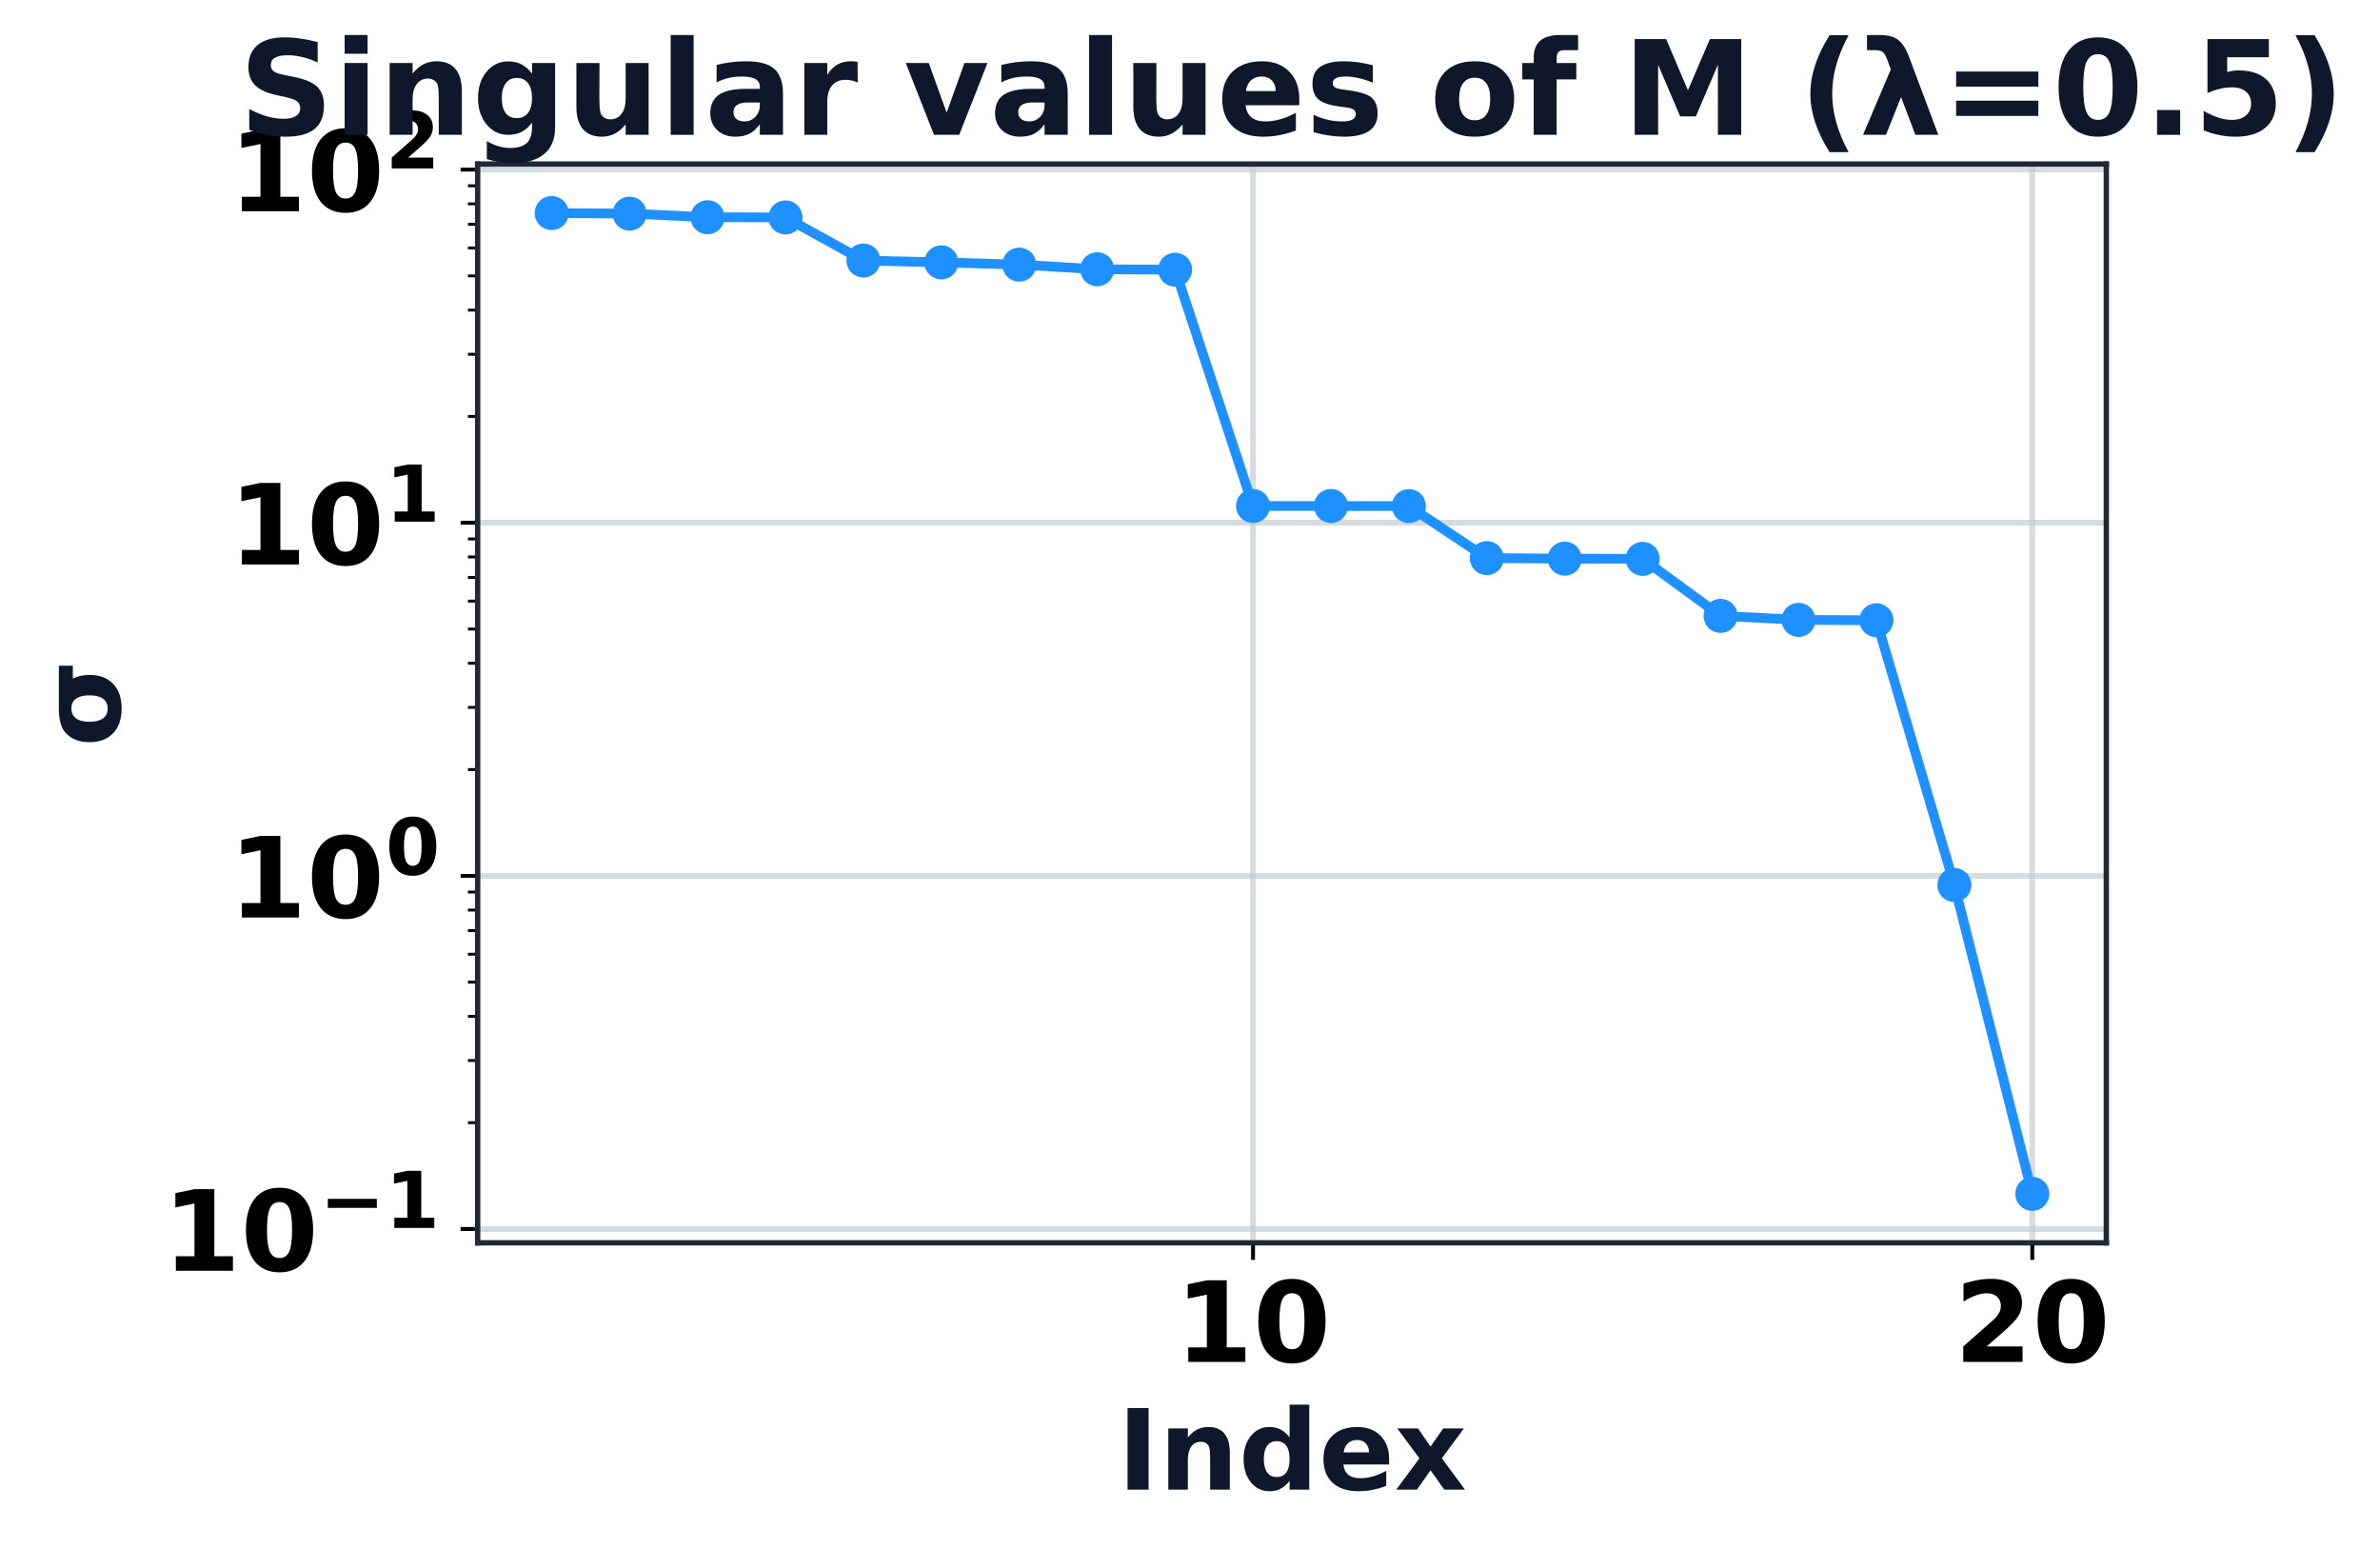
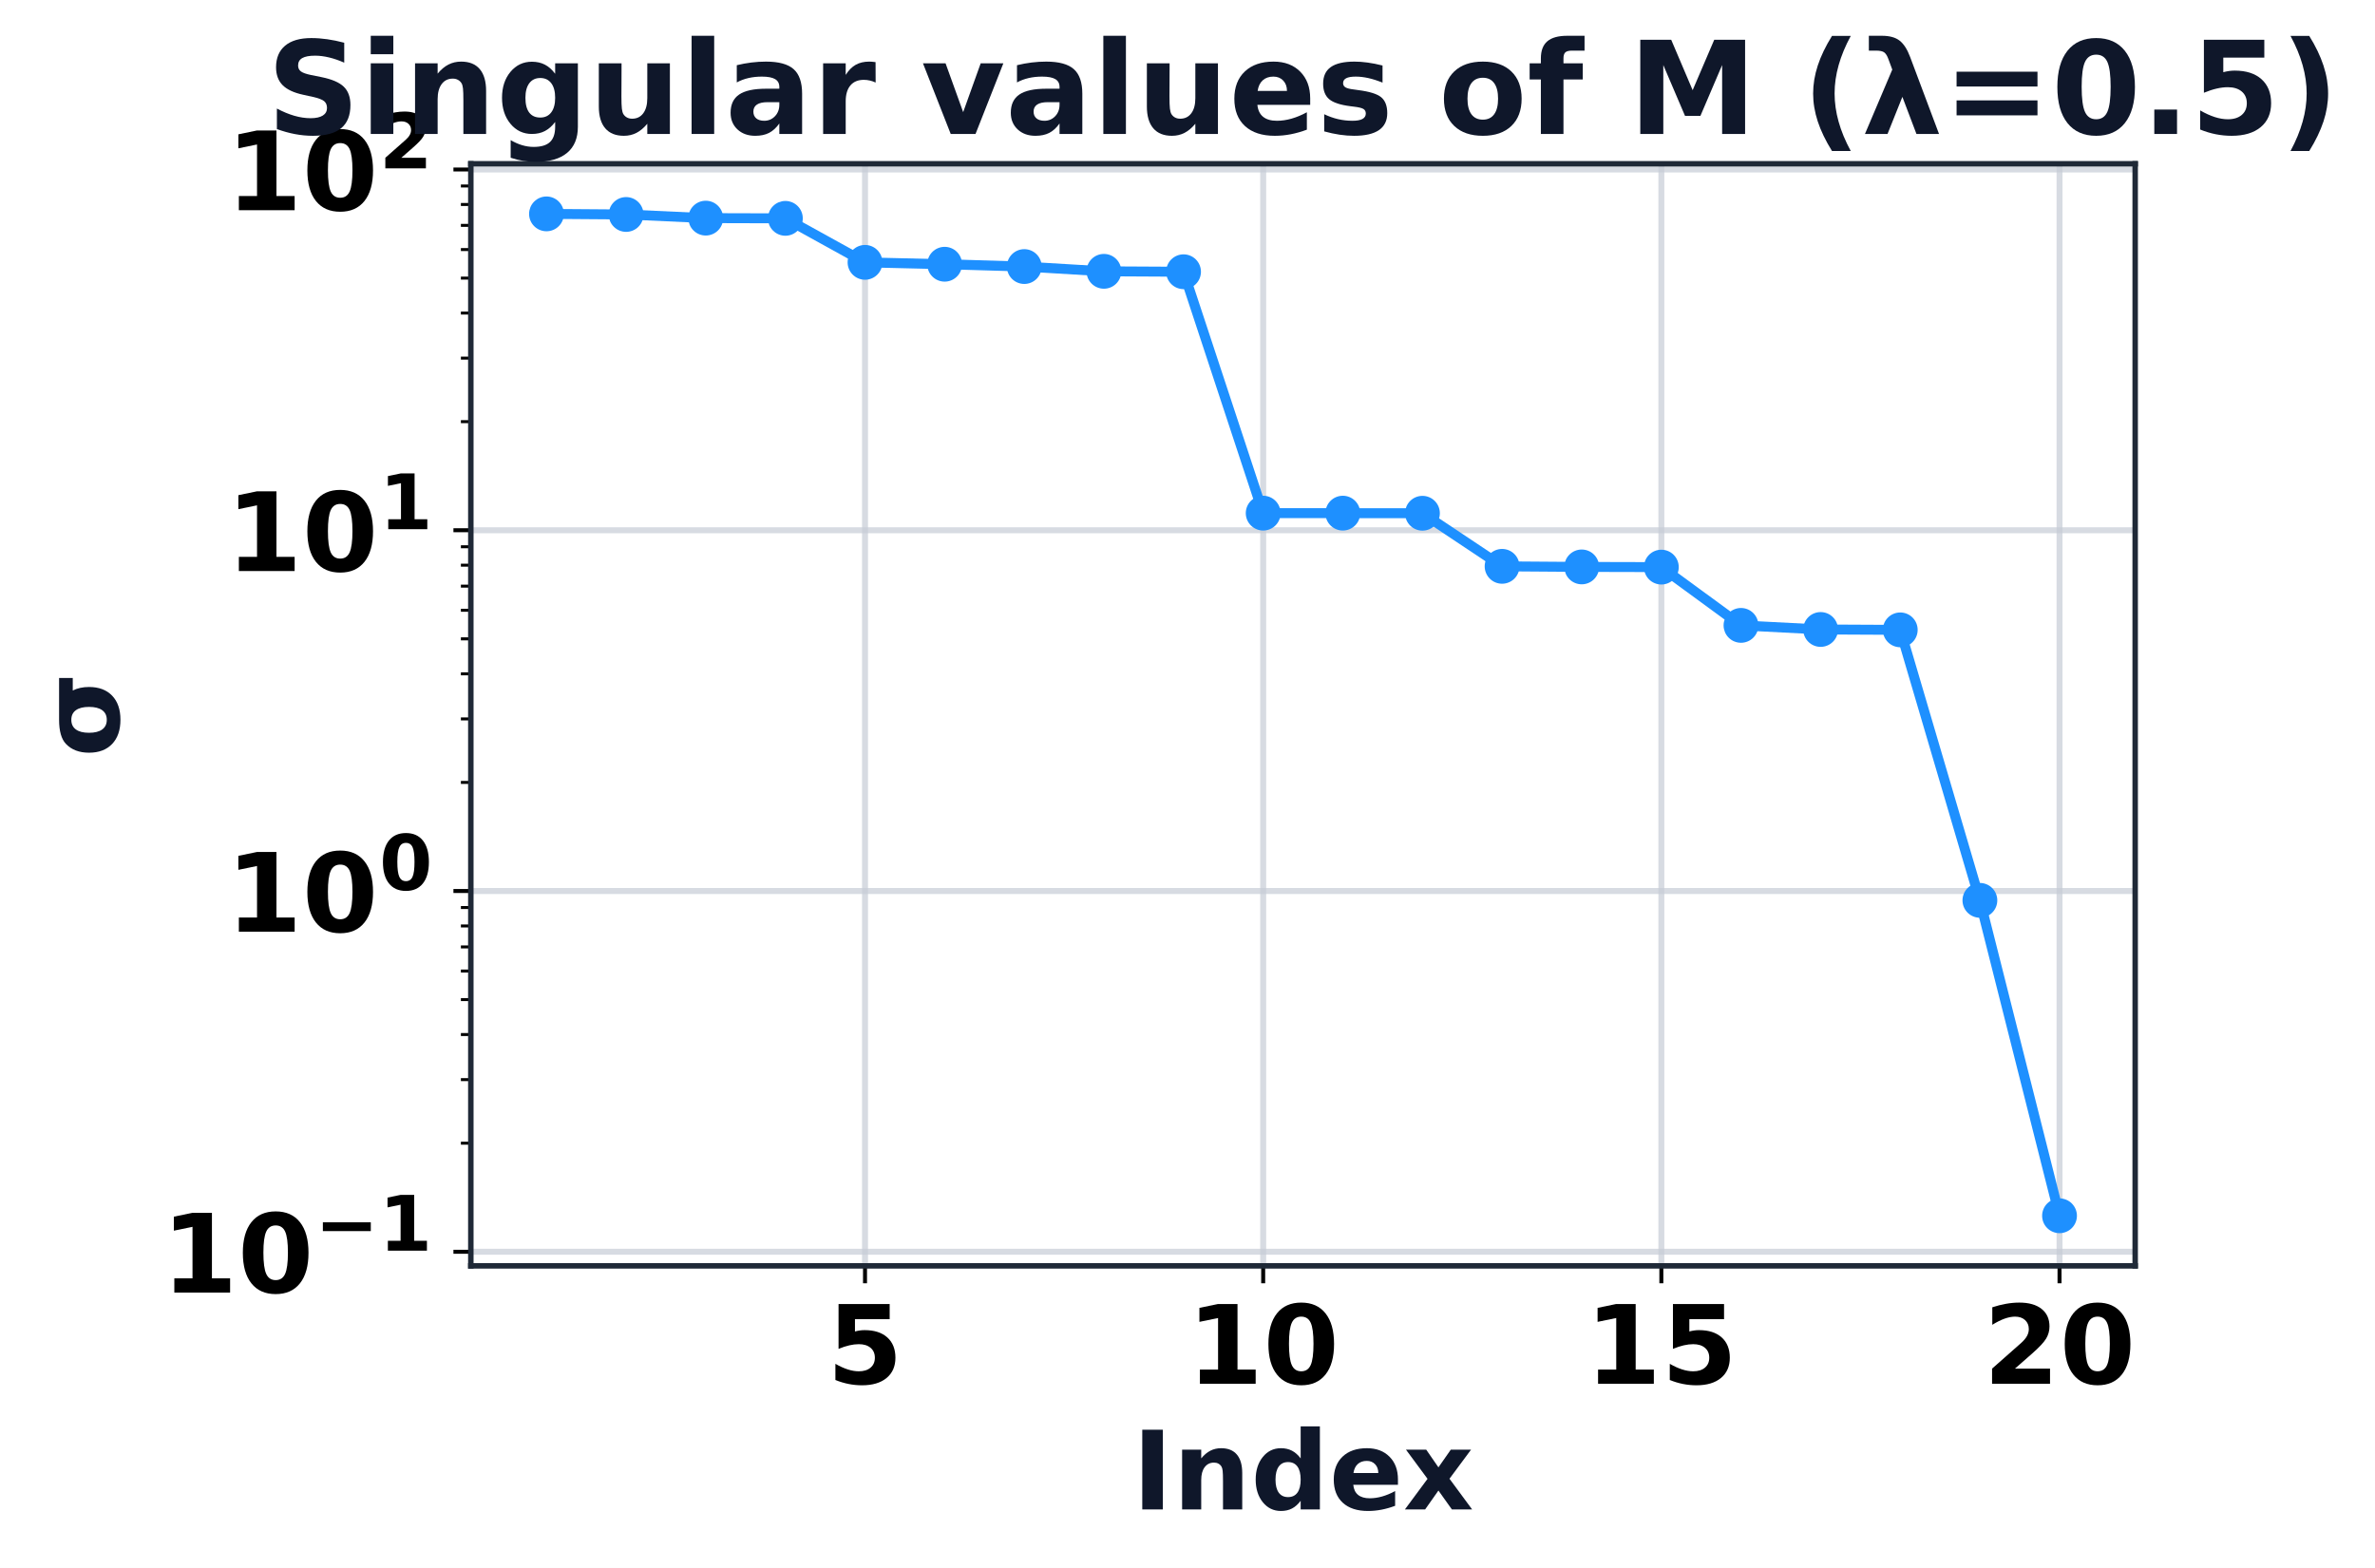
- <svg xmlns="http://www.w3.org/2000/svg" xmlns:xlink="http://www.w3.org/1999/xlink" width="489.25pt" height="318.195pt" viewBox="0 0 489.25 318.195" version="1.1">
+ <svg xmlns="http://www.w3.org/2000/svg" xmlns:xlink="http://www.w3.org/1999/xlink" width="477.755pt" height="315.5pt" viewBox="0 0 477.755 315.5" version="1.1">
  <defs>
    <style type="text/css">*{stroke-linejoin: round; stroke-linecap: butt}</style>
  </defs>
  <g id="figure_1">
    <g id="patch_1">
-       <path d="M 0 318.195  L 489.25 318.195  L 489.25 0  L 0 0  z " style="fill: #ffffff" />
+       <path d="M 0 315.5  L 477.755 315.5  L 477.755 0  L 0 0  z " style="fill: #ffffff" />
    </g>
    <g id="axes_1">
      <g id="patch_2">
-         <path d="M 98.19 255.476  L 432.99 255.476  L 432.99 33.716  L 98.19 33.716  z " style="fill: #ffffff" />
+         <path d="M 94.712 254.716  L 429.512 254.716  L 429.512 32.956  L 94.712 32.956  z " style="fill: #ffffff" />
      </g>
      <g id="matplotlib.axis_1">
        <g id="xtick_1">
          <g id="line2d_1">
-             <path d="M 257.58 255.476  L 257.58 33.716  " clip-path="url(#p06ec1bcfa0)" style="fill: none; stroke: #c7ccd6; stroke-opacity: 0.7; stroke-width: 1.2; stroke-linecap: square" />
+             <path d="M 174.007 254.716  L 174.007 32.956  " clip-path="url(#pc113d6471f)" style="fill: none; stroke: #c7ccd6; stroke-opacity: 0.7; stroke-width: 1.2; stroke-linecap: square" />
          </g>
          <g id="line2d_2">
            <defs>
-               <path id="ma9a612115f" d="M 0 0  L 0 3.5  " style="stroke: #000000; stroke-width: 0.8" />
+               <path id="m3d38178a25" d="M 0 0  L 0 3.5  " style="stroke: #000000; stroke-width: 0.8" />
            </defs>
            <g>
-               <use xlink:href="#ma9a612115f" x="257.58" y="255.476" style="stroke: #000000; stroke-width: 0.8" />
+               <use xlink:href="#m3d38178a25" x="174.007" y="254.716" style="stroke: #000000; stroke-width: 0.8" />
            </g>
          </g>
          <g id="text_1">
-             <g transform="translate(241.5771 279.9522) scale(0.23 -0.23)">
+             <g transform="translate(166.353 278.4325) scale(0.22 -0.22)">
+               <defs>
+                 <path id="DejaVuSans-Bold-35" d="M 678 4666  L 3669 4666  L 3669 3781  L 1638 3781  L 1638 3059  Q 1775 3097 1914 3117  Q 2053 3138 2203 3138  Q 3056 3138 3531 2711  Q 4006 2284 4006 1522  Q 4006 766 3489 337  Q 2972 -91 2053 -91  Q 1656 -91 1267 -14  Q 878 63 494 219  L 494 1166  Q 875 947 1217 837  Q 1559 728 1863 728  Q 2300 728 2551 942  Q 2803 1156 2803 1522  Q 2803 1891 2551 2103  Q 2300 2316 1863 2316  Q 1603 2316 1309 2248  Q 1016 2181 678 2041  L 678 4666  z " transform="scale(0.015625)" />
+               </defs>
+               <use xlink:href="#DejaVuSans-Bold-35" />
+             </g>
+           </g>
+         </g>
+         <g id="xtick_2">
+           <g id="line2d_3">
+             <path d="M 254.102 254.716  L 254.102 32.956  " clip-path="url(#pc113d6471f)" style="fill: none; stroke: #c7ccd6; stroke-opacity: 0.7; stroke-width: 1.2; stroke-linecap: square" />
+           </g>
+           <g id="line2d_4">
+             <g>
+               <use xlink:href="#m3d38178a25" x="254.102" y="254.716" style="stroke: #000000; stroke-width: 0.8" />
+             </g>
+           </g>
+           <g id="text_2">
+             <g transform="translate(238.7951 278.4325) scale(0.22 -0.22)">
              <defs>
                <path id="DejaVuSans-Bold-31" d="M 750 831  L 1813 831  L 1813 3847  L 722 3622  L 722 4441  L 1806 4666  L 2950 4666  L 2950 831  L 4013 831  L 4013 0  L 750 0  L 750 831  z " transform="scale(0.015625)" />
                <path id="DejaVuSans-Bold-30" d="M 2944 2338  Q 2944 3213 2780 3570  Q 2616 3928 2228 3928  Q 1841 3928 1675 3570  Q 1509 3213 1509 2338  Q 1509 1453 1675 1090  Q 1841 728 2228 728  Q 2613 728 2778 1090  Q 2944 1453 2944 2338  z M 4147 2328  Q 4147 1169 3647 539  Q 3147 -91 2228 -91  Q 1306 -91 806 539  Q 306 1169 306 2328  Q 306 3491 806 4120  Q 1306 4750 2228 4750  Q 3147 4750 3647 4120  Q 4147 3491 4147 2328  z " transform="scale(0.015625)" />
              </defs>
              <use xlink:href="#DejaVuSans-Bold-31" />
              <use xlink:href="#DejaVuSans-Bold-30" transform="translate(69.58008 0)" />
            </g>
          </g>
        </g>
-         <g id="xtick_2">
-           <g id="line2d_3">
-             <path d="M 417.772 255.476  L 417.772 33.716  " clip-path="url(#p06ec1bcfa0)" style="fill: none; stroke: #c7ccd6; stroke-opacity: 0.7; stroke-width: 1.2; stroke-linecap: square" />
-           </g>
-           <g id="line2d_4">
-             <g>
-               <use xlink:href="#ma9a612115f" x="417.772" y="255.476" style="stroke: #000000; stroke-width: 0.8" />
-             </g>
-           </g>
-           <g id="text_2">
-             <g transform="translate(401.7685 279.9522) scale(0.23 -0.23)">
+         <g id="xtick_3">
+           <g id="line2d_5">
+             <path d="M 334.198 254.716  L 334.198 32.956  " clip-path="url(#pc113d6471f)" style="fill: none; stroke: #c7ccd6; stroke-opacity: 0.7; stroke-width: 1.2; stroke-linecap: square" />
+           </g>
+           <g id="line2d_6">
+             <g>
+               <use xlink:href="#m3d38178a25" x="334.198" y="254.716" style="stroke: #000000; stroke-width: 0.8" />
+             </g>
+           </g>
+           <g id="text_3">
+             <g transform="translate(318.8908 278.4325) scale(0.22 -0.22)">
+               <use xlink:href="#DejaVuSans-Bold-31" />
+               <use xlink:href="#DejaVuSans-Bold-35" transform="translate(69.58008 0)" />
+             </g>
+           </g>
+         </g>
+         <g id="xtick_4">
+           <g id="line2d_7">
+             <path d="M 414.294 254.716  L 414.294 32.956  " clip-path="url(#pc113d6471f)" style="fill: none; stroke: #c7ccd6; stroke-opacity: 0.7; stroke-width: 1.2; stroke-linecap: square" />
+           </g>
+           <g id="line2d_8">
+             <g>
+               <use xlink:href="#m3d38178a25" x="414.294" y="254.716" style="stroke: #000000; stroke-width: 0.8" />
+             </g>
+           </g>
+           <g id="text_4">
+             <g transform="translate(398.9865 278.4325) scale(0.22 -0.22)">
              <defs>
                <path id="DejaVuSans-Bold-32" d="M 1844 884  L 3897 884  L 3897 0  L 506 0  L 506 884  L 2209 2388  Q 2438 2594 2547 2791  Q 2656 2988 2656 3200  Q 2656 3528 2436 3728  Q 2216 3928 1850 3928  Q 1569 3928 1234 3808  Q 900 3688 519 3450  L 519 4475  Q 925 4609 1322 4679  Q 1719 4750 2100 4750  Q 2938 4750 3402 4381  Q 3866 4013 3866 3353  Q 3866 2972 3669 2642  Q 3472 2313 2841 1759  L 1844 884  z " transform="scale(0.015625)" />
              </defs>
              <use xlink:href="#DejaVuSans-Bold-32" />
              <use xlink:href="#DejaVuSans-Bold-30" transform="translate(69.58008 0)" />
            </g>
          </g>
        </g>
-         <g id="text_3">
-           <g style="fill: #0f172a" transform="translate(229.6755 306.2119) scale(0.23 -0.23)">
+         <g id="text_5">
+           <g style="fill: #0f172a" transform="translate(227.7592 303.7244) scale(0.22 -0.22)">
            <defs>
              <path id="DejaVuSans-Bold-49" d="M 588 4666  L 1791 4666  L 1791 0  L 588 0  L 588 4666  z " transform="scale(0.015625)" />
              <path id="DejaVuSans-Bold-6e" d="M 4056 2131  L 4056 0  L 2931 0  L 2931 347  L 2931 1631  Q 2931 2084 2911 2256  Q 2891 2428 2841 2509  Q 2775 2619 2662 2680  Q 2550 2741 2406 2741  Q 2056 2741 1856 2470  Q 1656 2200 1656 1722  L 1656 0  L 538 0  L 538 3500  L 1656 3500  L 1656 2988  Q 1909 3294 2193 3439  Q 2478 3584 2822 3584  Q 3428 3584 3742 3212  Q 4056 2841 4056 2131  z " transform="scale(0.015625)" />
              <path id="DejaVuSans-Bold-64" d="M 2919 2988  L 2919 4863  L 4044 4863  L 4044 0  L 2919 0  L 2919 506  Q 2688 197 2409 53  Q 2131 -91 1766 -91  Q 1119 -91 703 423  Q 288 938 288 1747  Q 288 2556 703 3070  Q 1119 3584 1766 3584  Q 2128 3584 2408 3439  Q 2688 3294 2919 2988  z M 2181 722  Q 2541 722 2730 984  Q 2919 1247 2919 1747  Q 2919 2247 2730 2509  Q 2541 2772 2181 2772  Q 1825 2772 1636 2509  Q 1447 2247 1447 1747  Q 1447 1247 1636 984  Q 1825 722 2181 722  z " transform="scale(0.015625)" />
              <path id="DejaVuSans-Bold-65" d="M 4031 1759  L 4031 1441  L 1416 1441  Q 1456 1047 1700 850  Q 1944 653 2381 653  Q 2734 653 3104 758  Q 3475 863 3866 1075  L 3866 213  Q 3469 63 3072 -14  Q 2675 -91 2278 -91  Q 1328 -91 801 392  Q 275 875 275 1747  Q 275 2603 792 3093  Q 1309 3584 2216 3584  Q 3041 3584 3536 3087  Q 4031 2591 4031 1759  z M 2881 2131  Q 2881 2450 2695 2645  Q 2509 2841 2209 2841  Q 1884 2841 1681 2658  Q 1478 2475 1428 2131  L 2881 2131  z " transform="scale(0.015625)" />
              <path id="DejaVuSans-Bold-78" d="M 1422 1791  L 159 3500  L 1344 3500  L 2059 2463  L 2784 3500  L 3969 3500  L 2706 1797  L 4031 0  L 2847 0  L 2059 1106  L 1281 0  L 97 0  L 1422 1791  z " transform="scale(0.015625)" />
            </defs>
            <use xlink:href="#DejaVuSans-Bold-49" />
            <use xlink:href="#DejaVuSans-Bold-6e" transform="translate(37.20703 0)" />
            <use xlink:href="#DejaVuSans-Bold-64" transform="translate(108.3984 0)" />
            <use xlink:href="#DejaVuSans-Bold-65" transform="translate(179.9805 0)" />
            <use xlink:href="#DejaVuSans-Bold-78" transform="translate(247.8027 0)" />
          </g>
        </g>
      </g>
      <g id="matplotlib.axis_2">
        <g id="ytick_1">
-           <g id="line2d_5">
-             <path d="M 98.19 252.636  L 432.99 252.636  " clip-path="url(#p06ec1bcfa0)" style="fill: none; stroke: #c7ccd6; stroke-opacity: 0.7; stroke-width: 1.2; stroke-linecap: square" />
-           </g>
-           <g id="line2d_6">
+           <g id="line2d_9">
+             <path d="M 94.712 251.876  L 429.512 251.876  " clip-path="url(#pc113d6471f)" style="fill: none; stroke: #c7ccd6; stroke-opacity: 0.7; stroke-width: 1.2; stroke-linecap: square" />
+           </g>
+           <g id="line2d_10">
            <defs>
-               <path id="m6d65681757" d="M 0 0  L -3.5 0  " style="stroke: #000000; stroke-width: 0.8" />
+               <path id="m92549c43ce" d="M 0 0  L -3.5 0  " style="stroke: #000000; stroke-width: 0.8" />
            </defs>
            <g>
-               <use xlink:href="#m6d65681757" x="98.19" y="252.636" style="stroke: #000000; stroke-width: 0.8" />
-             </g>
-           </g>
-           <g id="text_4">
-             <g transform="translate(33.45969 261.3742) scale(0.23 -0.23)">
+               <use xlink:href="#m92549c43ce" x="94.712" y="251.876" style="stroke: #000000; stroke-width: 0.8" />
+             </g>
+           </g>
+           <g id="text_6">
+             <g transform="translate(32.49188 260.2344) scale(0.22 -0.22)">
              <defs>
                <path id="DejaVuSans-Bold-2212" d="M 678 2375  L 4684 2375  L 4684 1638  L 678 1638  L 678 2375  z " transform="scale(0.015625)" />
              </defs>
              <use xlink:href="#DejaVuSans-Bold-31" transform="translate(0 0.684375)" />
              <use xlink:href="#DejaVuSans-Bold-30" transform="translate(69.58008 0.684375)" />
              <use xlink:href="#DejaVuSans-Bold-2212" transform="translate(140.1172 38.96563) scale(0.7)" />
              <use xlink:href="#DejaVuSans-Bold-31" transform="translate(198.7695 38.96563) scale(0.7)" />
            </g>
          </g>
        </g>
        <g id="ytick_2">
-           <g id="line2d_7">
-             <path d="M 98.19 180.046  L 432.99 180.046  " clip-path="url(#p06ec1bcfa0)" style="fill: none; stroke: #c7ccd6; stroke-opacity: 0.7; stroke-width: 1.2; stroke-linecap: square" />
-           </g>
-           <g id="line2d_8">
-             <g>
-               <use xlink:href="#m6d65681757" x="98.19" y="180.046" style="stroke: #000000; stroke-width: 0.8" />
-             </g>
-           </g>
-           <g id="text_5">
-             <g transform="translate(47.02969 188.784) scale(0.23 -0.23)">
+           <g id="line2d_11">
+             <path d="M 94.712 179.286  L 429.512 179.286  " clip-path="url(#pc113d6471f)" style="fill: none; stroke: #c7ccd6; stroke-opacity: 0.7; stroke-width: 1.2; stroke-linecap: square" />
+           </g>
+           <g id="line2d_12">
+             <g>
+               <use xlink:href="#m92549c43ce" x="94.712" y="179.286" style="stroke: #000000; stroke-width: 0.8" />
+             </g>
+           </g>
+           <g id="text_7">
+             <g transform="translate(45.47187 187.6442) scale(0.22 -0.22)">
              <use xlink:href="#DejaVuSans-Bold-31" transform="translate(0 0.765625)" />
              <use xlink:href="#DejaVuSans-Bold-30" transform="translate(69.58008 0.765625)" />
              <use xlink:href="#DejaVuSans-Bold-30" transform="translate(140.1172 39.04688) scale(0.7)" />
            </g>
          </g>
        </g>
        <g id="ytick_3">
-           <g id="line2d_9">
-             <path d="M 98.19 107.456  L 432.99 107.456  " clip-path="url(#p06ec1bcfa0)" style="fill: none; stroke: #c7ccd6; stroke-opacity: 0.7; stroke-width: 1.2; stroke-linecap: square" />
-           </g>
-           <g id="line2d_10">
-             <g>
-               <use xlink:href="#m6d65681757" x="98.19" y="107.456" style="stroke: #000000; stroke-width: 0.8" />
-             </g>
-           </g>
-           <g id="text_6">
-             <g transform="translate(47.02969 116.1938) scale(0.23 -0.23)">
+           <g id="line2d_13">
+             <path d="M 94.712 106.696  L 429.512 106.696  " clip-path="url(#pc113d6471f)" style="fill: none; stroke: #c7ccd6; stroke-opacity: 0.7; stroke-width: 1.2; stroke-linecap: square" />
+           </g>
+           <g id="line2d_14">
+             <g>
+               <use xlink:href="#m92549c43ce" x="94.712" y="106.696" style="stroke: #000000; stroke-width: 0.8" />
+             </g>
+           </g>
+           <g id="text_8">
+             <g transform="translate(45.47187 115.054) scale(0.22 -0.22)">
              <use xlink:href="#DejaVuSans-Bold-31" transform="translate(0 0.684375)" />
              <use xlink:href="#DejaVuSans-Bold-30" transform="translate(69.58008 0.684375)" />
              <use xlink:href="#DejaVuSans-Bold-31" transform="translate(140.1172 38.96563) scale(0.7)" />
            </g>
          </g>
        </g>
        <g id="ytick_4">
-           <g id="line2d_11">
-             <path d="M 98.19 34.865  L 432.99 34.865  " clip-path="url(#p06ec1bcfa0)" style="fill: none; stroke: #c7ccd6; stroke-opacity: 0.7; stroke-width: 1.2; stroke-linecap: square" />
-           </g>
-           <g id="line2d_12">
-             <g>
-               <use xlink:href="#m6d65681757" x="98.19" y="34.865" style="stroke: #000000; stroke-width: 0.8" />
-             </g>
-           </g>
-           <g id="text_7">
-             <g transform="translate(47.02969 43.60354) scale(0.23 -0.23)">
+           <g id="line2d_15">
+             <path d="M 94.712 34.105  L 429.512 34.105  " clip-path="url(#pc113d6471f)" style="fill: none; stroke: #c7ccd6; stroke-opacity: 0.7; stroke-width: 1.2; stroke-linecap: square" />
+           </g>
+           <g id="line2d_16">
+             <g>
+               <use xlink:href="#m92549c43ce" x="94.712" y="34.105" style="stroke: #000000; stroke-width: 0.8" />
+             </g>
+           </g>
+           <g id="text_9">
+             <g transform="translate(45.47187 42.46378) scale(0.22 -0.22)">
              <use xlink:href="#DejaVuSans-Bold-31" transform="translate(0 0.765625)" />
              <use xlink:href="#DejaVuSans-Bold-30" transform="translate(69.58008 0.765625)" />
              <use xlink:href="#DejaVuSans-Bold-32" transform="translate(140.1172 39.04688) scale(0.7)" />
            </g>
          </g>
        </g>
        <g id="ytick_5">
-           <g id="line2d_13">
+           <g id="line2d_17">
            <defs>
-               <path id="m946b2bdd44" d="M 0 0  L -2 0  " style="stroke: #000000; stroke-width: 0.6" />
+               <path id="m6660e61ffe" d="M 0 0  L -2 0  " style="stroke: #000000; stroke-width: 0.6" />
            </defs>
            <g>
-               <use xlink:href="#m946b2bdd44" x="98.19" y="230.784" style="stroke: #000000; stroke-width: 0.6" />
+               <use xlink:href="#m6660e61ffe" x="94.712" y="230.024" style="stroke: #000000; stroke-width: 0.6" />
            </g>
          </g>
        </g>
        <g id="ytick_6">
-           <g id="line2d_14">
-             <g>
-               <use xlink:href="#m946b2bdd44" x="98.19" y="218.002" style="stroke: #000000; stroke-width: 0.6" />
+           <g id="line2d_18">
+             <g>
+               <use xlink:href="#m6660e61ffe" x="94.712" y="217.242" style="stroke: #000000; stroke-width: 0.6" />
            </g>
          </g>
        </g>
        <g id="ytick_7">
-           <g id="line2d_15">
-             <g>
-               <use xlink:href="#m946b2bdd44" x="98.19" y="208.932" style="stroke: #000000; stroke-width: 0.6" />
+           <g id="line2d_19">
+             <g>
+               <use xlink:href="#m6660e61ffe" x="94.712" y="208.172" style="stroke: #000000; stroke-width: 0.6" />
            </g>
          </g>
        </g>
        <g id="ytick_8">
-           <g id="line2d_16">
-             <g>
-               <use xlink:href="#m946b2bdd44" x="98.19" y="201.898" style="stroke: #000000; stroke-width: 0.6" />
+           <g id="line2d_20">
+             <g>
+               <use xlink:href="#m6660e61ffe" x="94.712" y="201.138" style="stroke: #000000; stroke-width: 0.6" />
            </g>
          </g>
        </g>
        <g id="ytick_9">
-           <g id="line2d_17">
-             <g>
-               <use xlink:href="#m946b2bdd44" x="98.19" y="196.15" style="stroke: #000000; stroke-width: 0.6" />
+           <g id="line2d_21">
+             <g>
+               <use xlink:href="#m6660e61ffe" x="94.712" y="195.39" style="stroke: #000000; stroke-width: 0.6" />
            </g>
          </g>
        </g>
        <g id="ytick_10">
-           <g id="line2d_18">
-             <g>
-               <use xlink:href="#m946b2bdd44" x="98.19" y="191.29" style="stroke: #000000; stroke-width: 0.6" />
+           <g id="line2d_22">
+             <g>
+               <use xlink:href="#m6660e61ffe" x="94.712" y="190.53" style="stroke: #000000; stroke-width: 0.6" />
            </g>
          </g>
        </g>
        <g id="ytick_11">
-           <g id="line2d_19">
-             <g>
-               <use xlink:href="#m946b2bdd44" x="98.19" y="187.08" style="stroke: #000000; stroke-width: 0.6" />
+           <g id="line2d_23">
+             <g>
+               <use xlink:href="#m6660e61ffe" x="94.712" y="186.321" style="stroke: #000000; stroke-width: 0.6" />
            </g>
          </g>
        </g>
        <g id="ytick_12">
-           <g id="line2d_20">
-             <g>
-               <use xlink:href="#m946b2bdd44" x="98.19" y="183.367" style="stroke: #000000; stroke-width: 0.6" />
+           <g id="line2d_24">
+             <g>
+               <use xlink:href="#m6660e61ffe" x="94.712" y="182.607" style="stroke: #000000; stroke-width: 0.6" />
            </g>
          </g>
        </g>
        <g id="ytick_13">
-           <g id="line2d_21">
-             <g>
-               <use xlink:href="#m946b2bdd44" x="98.19" y="158.194" style="stroke: #000000; stroke-width: 0.6" />
+           <g id="line2d_25">
+             <g>
+               <use xlink:href="#m6660e61ffe" x="94.712" y="157.434" style="stroke: #000000; stroke-width: 0.6" />
            </g>
          </g>
        </g>
        <g id="ytick_14">
-           <g id="line2d_22">
-             <g>
-               <use xlink:href="#m946b2bdd44" x="98.19" y="145.411" style="stroke: #000000; stroke-width: 0.6" />
+           <g id="line2d_26">
+             <g>
+               <use xlink:href="#m6660e61ffe" x="94.712" y="144.652" style="stroke: #000000; stroke-width: 0.6" />
            </g>
          </g>
        </g>
        <g id="ytick_15">
-           <g id="line2d_23">
-             <g>
-               <use xlink:href="#m946b2bdd44" x="98.19" y="136.342" style="stroke: #000000; stroke-width: 0.6" />
+           <g id="line2d_27">
+             <g>
+               <use xlink:href="#m6660e61ffe" x="94.712" y="135.582" style="stroke: #000000; stroke-width: 0.6" />
            </g>
          </g>
        </g>
        <g id="ytick_16">
-           <g id="line2d_24">
-             <g>
-               <use xlink:href="#m946b2bdd44" x="98.19" y="129.307" style="stroke: #000000; stroke-width: 0.6" />
+           <g id="line2d_28">
+             <g>
+               <use xlink:href="#m6660e61ffe" x="94.712" y="128.548" style="stroke: #000000; stroke-width: 0.6" />
            </g>
          </g>
        </g>
        <g id="ytick_17">
-           <g id="line2d_25">
-             <g>
-               <use xlink:href="#m946b2bdd44" x="98.19" y="123.56" style="stroke: #000000; stroke-width: 0.6" />
+           <g id="line2d_29">
+             <g>
+               <use xlink:href="#m6660e61ffe" x="94.712" y="122.8" style="stroke: #000000; stroke-width: 0.6" />
            </g>
          </g>
        </g>
        <g id="ytick_18">
-           <g id="line2d_26">
-             <g>
-               <use xlink:href="#m946b2bdd44" x="98.19" y="118.7" style="stroke: #000000; stroke-width: 0.6" />
+           <g id="line2d_30">
+             <g>
+               <use xlink:href="#m6660e61ffe" x="94.712" y="117.94" style="stroke: #000000; stroke-width: 0.6" />
            </g>
          </g>
        </g>
        <g id="ytick_19">
-           <g id="line2d_27">
-             <g>
-               <use xlink:href="#m946b2bdd44" x="98.19" y="114.49" style="stroke: #000000; stroke-width: 0.6" />
+           <g id="line2d_31">
+             <g>
+               <use xlink:href="#m6660e61ffe" x="94.712" y="113.73" style="stroke: #000000; stroke-width: 0.6" />
            </g>
          </g>
        </g>
        <g id="ytick_20">
-           <g id="line2d_28">
-             <g>
-               <use xlink:href="#m946b2bdd44" x="98.19" y="110.777" style="stroke: #000000; stroke-width: 0.6" />
+           <g id="line2d_32">
+             <g>
+               <use xlink:href="#m6660e61ffe" x="94.712" y="110.017" style="stroke: #000000; stroke-width: 0.6" />
            </g>
          </g>
        </g>
        <g id="ytick_21">
-           <g id="line2d_29">
-             <g>
-               <use xlink:href="#m946b2bdd44" x="98.19" y="85.604" style="stroke: #000000; stroke-width: 0.6" />
+           <g id="line2d_33">
+             <g>
+               <use xlink:href="#m6660e61ffe" x="94.712" y="84.844" style="stroke: #000000; stroke-width: 0.6" />
            </g>
          </g>
        </g>
        <g id="ytick_22">
-           <g id="line2d_30">
-             <g>
-               <use xlink:href="#m946b2bdd44" x="98.19" y="72.821" style="stroke: #000000; stroke-width: 0.6" />
+           <g id="line2d_34">
+             <g>
+               <use xlink:href="#m6660e61ffe" x="94.712" y="72.061" style="stroke: #000000; stroke-width: 0.6" />
            </g>
          </g>
        </g>
        <g id="ytick_23">
-           <g id="line2d_31">
-             <g>
-               <use xlink:href="#m946b2bdd44" x="98.19" y="63.752" style="stroke: #000000; stroke-width: 0.6" />
+           <g id="line2d_35">
+             <g>
+               <use xlink:href="#m6660e61ffe" x="94.712" y="62.992" style="stroke: #000000; stroke-width: 0.6" />
            </g>
          </g>
        </g>
        <g id="ytick_24">
-           <g id="line2d_32">
-             <g>
-               <use xlink:href="#m946b2bdd44" x="98.19" y="56.717" style="stroke: #000000; stroke-width: 0.6" />
+           <g id="line2d_36">
+             <g>
+               <use xlink:href="#m6660e61ffe" x="94.712" y="55.957" style="stroke: #000000; stroke-width: 0.6" />
            </g>
          </g>
        </g>
        <g id="ytick_25">
-           <g id="line2d_33">
-             <g>
-               <use xlink:href="#m946b2bdd44" x="98.19" y="50.969" style="stroke: #000000; stroke-width: 0.6" />
+           <g id="line2d_37">
+             <g>
+               <use xlink:href="#m6660e61ffe" x="94.712" y="50.21" style="stroke: #000000; stroke-width: 0.6" />
            </g>
          </g>
        </g>
        <g id="ytick_26">
-           <g id="line2d_34">
-             <g>
-               <use xlink:href="#m946b2bdd44" x="98.19" y="46.11" style="stroke: #000000; stroke-width: 0.6" />
+           <g id="line2d_38">
+             <g>
+               <use xlink:href="#m6660e61ffe" x="94.712" y="45.35" style="stroke: #000000; stroke-width: 0.6" />
            </g>
          </g>
        </g>
        <g id="ytick_27">
-           <g id="line2d_35">
-             <g>
-               <use xlink:href="#m946b2bdd44" x="98.19" y="41.9" style="stroke: #000000; stroke-width: 0.6" />
+           <g id="line2d_39">
+             <g>
+               <use xlink:href="#m6660e61ffe" x="94.712" y="41.14" style="stroke: #000000; stroke-width: 0.6" />
            </g>
          </g>
        </g>
        <g id="ytick_28">
-           <g id="line2d_36">
-             <g>
-               <use xlink:href="#m946b2bdd44" x="98.19" y="38.187" style="stroke: #000000; stroke-width: 0.6" />
-             </g>
-           </g>
-         </g>
-         <g id="text_8">
-           <g style="fill: #0f172a" transform="translate(24.67641 153.5514) rotate(-90) scale(0.23 -0.23)">
+           <g id="line2d_40">
+             <g>
+               <use xlink:href="#m6660e61ffe" x="94.712" y="37.427" style="stroke: #000000; stroke-width: 0.6" />
+             </g>
+           </g>
+         </g>
+         <g id="text_10">
+           <g style="fill: #0f172a" transform="translate(23.91656 152.4022) rotate(-90) scale(0.22 -0.22)">
            <defs>
              <path id="DejaVuSans-Bold-3c3" d="M 2200 2784  Q 1831 2784 1636 2517  Q 1441 2250 1441 1747  Q 1441 1244 1636 976  Q 1831 709 2200 709  Q 2569 709 2762 976  Q 2956 1244 2956 1747  Q 2956 2250 2762 2517  Q 2569 2784 2200 2784  z M 4650 2700  L 3916 2700  Q 4122 2291 4122 1747  Q 4122 884 3614 396  Q 3106 -91 2203 -91  Q 1297 -91 786 396  Q 275 884 275 1747  Q 275 2609 788 3097  Q 1209 3500 2203 3500  L 4650 3500  L 4650 2700  z " transform="scale(0.015625)" />
            </defs>
            <use xlink:href="#DejaVuSans-Bold-3c3" />
          </g>
        </g>
      </g>
-       <g id="line2d_37">
-         <path d="M 113.408 43.796  L 129.427 43.915  L 145.446 44.651  L 161.465 44.694  L 177.484 53.55  L 193.504 53.929  L 209.523 54.395  L 225.542 55.354  L 241.561 55.44  L 257.58 104.013  L 273.599 104.015  L 289.618 104.036  L 305.638 114.717  L 321.657 114.834  L 337.676 114.874  L 353.695 126.598  L 369.714 127.42  L 385.733 127.5  L 401.752 181.926  L 417.772 245.396  " clip-path="url(#p06ec1bcfa0)" style="fill: none; stroke: #1e90ff; stroke-width: 2; stroke-linecap: square" />
+       <g id="line2d_41">
+         <path d="M 109.93 43.036  L 125.949 43.155  L 141.968 43.891  L 157.987 43.935  L 174.007 52.79  L 190.026 53.169  L 206.045 53.636  L 222.064 54.595  L 238.083 54.68  L 254.102 103.254  L 270.121 103.255  L 286.141 103.276  L 302.16 113.957  L 318.179 114.074  L 334.198 114.114  L 350.217 125.838  L 366.236 126.661  L 382.255 126.74  L 398.275 181.166  L 414.294 244.636  " clip-path="url(#pc113d6471f)" style="fill: none; stroke: #1e90ff; stroke-width: 2; stroke-linecap: square" />
        <defs>
-           <path id="me1f91a7f30" d="M 0 3  C 0.796 3 1.559 2.684 2.121 2.121  C 2.684 1.559 3 0.796 3 0  C 3 -0.796 2.684 -1.559 2.121 -2.121  C 1.559 -2.684 0.796 -3 0 -3  C -0.796 -3 -1.559 -2.684 -2.121 -2.121  C -2.684 -1.559 -3 -0.796 -3 0  C -3 0.796 -2.684 1.559 -2.121 2.121  C -1.559 2.684 -0.796 3 0 3  z " style="stroke: #1e90ff" />
+           <path id="mdb7a3b8379" d="M 0 3  C 0.796 3 1.559 2.684 2.121 2.121  C 2.684 1.559 3 0.796 3 0  C 3 -0.796 2.684 -1.559 2.121 -2.121  C 1.559 -2.684 0.796 -3 0 -3  C -0.796 -3 -1.559 -2.684 -2.121 -2.121  C -2.684 -1.559 -3 -0.796 -3 0  C -3 0.796 -2.684 1.559 -2.121 2.121  C -1.559 2.684 -0.796 3 0 3  z " style="stroke: #1e90ff" />
        </defs>
-         <g clip-path="url(#p06ec1bcfa0)">
-           <use xlink:href="#me1f91a7f30" x="113.408" y="43.796" style="fill: #1e90ff; stroke: #1e90ff" />
-           <use xlink:href="#me1f91a7f30" x="129.427" y="43.915" style="fill: #1e90ff; stroke: #1e90ff" />
-           <use xlink:href="#me1f91a7f30" x="145.446" y="44.651" style="fill: #1e90ff; stroke: #1e90ff" />
-           <use xlink:href="#me1f91a7f30" x="161.465" y="44.694" style="fill: #1e90ff; stroke: #1e90ff" />
-           <use xlink:href="#me1f91a7f30" x="177.484" y="53.55" style="fill: #1e90ff; stroke: #1e90ff" />
-           <use xlink:href="#me1f91a7f30" x="193.504" y="53.929" style="fill: #1e90ff; stroke: #1e90ff" />
-           <use xlink:href="#me1f91a7f30" x="209.523" y="54.395" style="fill: #1e90ff; stroke: #1e90ff" />
-           <use xlink:href="#me1f91a7f30" x="225.542" y="55.354" style="fill: #1e90ff; stroke: #1e90ff" />
-           <use xlink:href="#me1f91a7f30" x="241.561" y="55.44" style="fill: #1e90ff; stroke: #1e90ff" />
-           <use xlink:href="#me1f91a7f30" x="257.58" y="104.013" style="fill: #1e90ff; stroke: #1e90ff" />
-           <use xlink:href="#me1f91a7f30" x="273.599" y="104.015" style="fill: #1e90ff; stroke: #1e90ff" />
-           <use xlink:href="#me1f91a7f30" x="289.618" y="104.036" style="fill: #1e90ff; stroke: #1e90ff" />
-           <use xlink:href="#me1f91a7f30" x="305.638" y="114.717" style="fill: #1e90ff; stroke: #1e90ff" />
-           <use xlink:href="#me1f91a7f30" x="321.657" y="114.834" style="fill: #1e90ff; stroke: #1e90ff" />
-           <use xlink:href="#me1f91a7f30" x="337.676" y="114.874" style="fill: #1e90ff; stroke: #1e90ff" />
-           <use xlink:href="#me1f91a7f30" x="353.695" y="126.598" style="fill: #1e90ff; stroke: #1e90ff" />
-           <use xlink:href="#me1f91a7f30" x="369.714" y="127.42" style="fill: #1e90ff; stroke: #1e90ff" />
-           <use xlink:href="#me1f91a7f30" x="385.733" y="127.5" style="fill: #1e90ff; stroke: #1e90ff" />
-           <use xlink:href="#me1f91a7f30" x="401.752" y="181.926" style="fill: #1e90ff; stroke: #1e90ff" />
-           <use xlink:href="#me1f91a7f30" x="417.772" y="245.396" style="fill: #1e90ff; stroke: #1e90ff" />
+         <g clip-path="url(#pc113d6471f)">
+           <use xlink:href="#mdb7a3b8379" x="109.93" y="43.036" style="fill: #1e90ff; stroke: #1e90ff" />
+           <use xlink:href="#mdb7a3b8379" x="125.949" y="43.155" style="fill: #1e90ff; stroke: #1e90ff" />
+           <use xlink:href="#mdb7a3b8379" x="141.968" y="43.891" style="fill: #1e90ff; stroke: #1e90ff" />
+           <use xlink:href="#mdb7a3b8379" x="157.987" y="43.935" style="fill: #1e90ff; stroke: #1e90ff" />
+           <use xlink:href="#mdb7a3b8379" x="174.007" y="52.79" style="fill: #1e90ff; stroke: #1e90ff" />
+           <use xlink:href="#mdb7a3b8379" x="190.026" y="53.169" style="fill: #1e90ff; stroke: #1e90ff" />
+           <use xlink:href="#mdb7a3b8379" x="206.045" y="53.636" style="fill: #1e90ff; stroke: #1e90ff" />
+           <use xlink:href="#mdb7a3b8379" x="222.064" y="54.595" style="fill: #1e90ff; stroke: #1e90ff" />
+           <use xlink:href="#mdb7a3b8379" x="238.083" y="54.68" style="fill: #1e90ff; stroke: #1e90ff" />
+           <use xlink:href="#mdb7a3b8379" x="254.102" y="103.254" style="fill: #1e90ff; stroke: #1e90ff" />
+           <use xlink:href="#mdb7a3b8379" x="270.121" y="103.255" style="fill: #1e90ff; stroke: #1e90ff" />
+           <use xlink:href="#mdb7a3b8379" x="286.141" y="103.276" style="fill: #1e90ff; stroke: #1e90ff" />
+           <use xlink:href="#mdb7a3b8379" x="302.16" y="113.957" style="fill: #1e90ff; stroke: #1e90ff" />
+           <use xlink:href="#mdb7a3b8379" x="318.179" y="114.074" style="fill: #1e90ff; stroke: #1e90ff" />
+           <use xlink:href="#mdb7a3b8379" x="334.198" y="114.114" style="fill: #1e90ff; stroke: #1e90ff" />
+           <use xlink:href="#mdb7a3b8379" x="350.217" y="125.838" style="fill: #1e90ff; stroke: #1e90ff" />
+           <use xlink:href="#mdb7a3b8379" x="366.236" y="126.661" style="fill: #1e90ff; stroke: #1e90ff" />
+           <use xlink:href="#mdb7a3b8379" x="382.255" y="126.74" style="fill: #1e90ff; stroke: #1e90ff" />
+           <use xlink:href="#mdb7a3b8379" x="398.275" y="181.166" style="fill: #1e90ff; stroke: #1e90ff" />
+           <use xlink:href="#mdb7a3b8379" x="414.294" y="244.636" style="fill: #1e90ff; stroke: #1e90ff" />
        </g>
      </g>
      <g id="patch_3">
-         <path d="M 98.19 255.476  L 98.19 33.716  " style="fill: none; stroke: #1f2937; stroke-width: 1.1; stroke-linejoin: miter; stroke-linecap: square" />
+         <path d="M 94.712 254.716  L 94.712 32.956  " style="fill: none; stroke: #1f2937; stroke-width: 1.1; stroke-linejoin: miter; stroke-linecap: square" />
      </g>
      <g id="patch_4">
-         <path d="M 432.99 255.476  L 432.99 33.716  " style="fill: none; stroke: #1f2937; stroke-width: 1.1; stroke-linejoin: miter; stroke-linecap: square" />
+         <path d="M 429.512 254.716  L 429.512 32.956  " style="fill: none; stroke: #1f2937; stroke-width: 1.1; stroke-linejoin: miter; stroke-linecap: square" />
      </g>
      <g id="patch_5">
-         <path d="M 98.19 255.476  L 432.99 255.476  " style="fill: none; stroke: #1f2937; stroke-width: 1.1; stroke-linejoin: miter; stroke-linecap: square" />
+         <path d="M 94.712 254.716  L 429.512 254.716  " style="fill: none; stroke: #1f2937; stroke-width: 1.1; stroke-linejoin: miter; stroke-linecap: square" />
      </g>
      <g id="patch_6">
-         <path d="M 98.19 33.716  L 432.99 33.716  " style="fill: none; stroke: #1f2937; stroke-width: 1.1; stroke-linejoin: miter; stroke-linecap: square" />
-       </g>
-       <g id="text_9">
-         <g style="fill: #0f172a" transform="translate(49.12984 27.71578) scale(0.27 -0.27)">
+         <path d="M 94.712 32.956  L 429.512 32.956  " style="fill: none; stroke: #1f2937; stroke-width: 1.1; stroke-linejoin: miter; stroke-linecap: square" />
+       </g>
+       <g id="text_11">
+         <g style="fill: #0f172a" transform="translate(53.66906 26.95594) scale(0.26 -0.26)">
          <defs>
            <path id="DejaVuSans-Bold-53" d="M 3834 4519  L 3834 3531  Q 3450 3703 3084 3790  Q 2719 3878 2394 3878  Q 1963 3878 1756 3759  Q 1550 3641 1550 3391  Q 1550 3203 1689 3098  Q 1828 2994 2194 2919  L 2706 2816  Q 3484 2659 3812 2340  Q 4141 2022 4141 1434  Q 4141 663 3683 286  Q 3225 -91 2284 -91  Q 1841 -91 1394 -6  Q 947 78 500 244  L 500 1259  Q 947 1022 1364 901  Q 1781 781 2169 781  Q 2563 781 2772 912  Q 2981 1044 2981 1288  Q 2981 1506 2839 1625  Q 2697 1744 2272 1838  L 1806 1941  Q 1106 2091 782 2419  Q 459 2747 459 3303  Q 459 4000 909 4375  Q 1359 4750 2203 4750  Q 2588 4750 2994 4692  Q 3400 4634 3834 4519  z " transform="scale(0.015625)" />
            <path id="DejaVuSans-Bold-69" d="M 538 3500  L 1656 3500  L 1656 0  L 538 0  L 538 3500  z M 538 4863  L 1656 4863  L 1656 3950  L 538 3950  L 538 4863  z " transform="scale(0.015625)" />
            <path id="DejaVuSans-Bold-67" d="M 2919 594  Q 2688 288 2409 144  Q 2131 0 1766 0  Q 1125 0 706 504  Q 288 1009 288 1791  Q 288 2575 706 3076  Q 1125 3578 1766 3578  Q 2131 3578 2409 3434  Q 2688 3291 2919 2981  L 2919 3500  L 4044 3500  L 4044 353  Q 4044 -491 3511 -936  Q 2978 -1381 1966 -1381  Q 1638 -1381 1331 -1331  Q 1025 -1281 716 -1178  L 716 -306  Q 1009 -475 1290 -558  Q 1572 -641 1856 -641  Q 2406 -641 2662 -400  Q 2919 -159 2919 353  L 2919 594  z M 2181 2772  Q 1834 2772 1640 2515  Q 1447 2259 1447 1791  Q 1447 1309 1634 1061  Q 1822 813 2181 813  Q 2531 813 2725 1069  Q 2919 1325 2919 1791  Q 2919 2259 2725 2515  Q 2531 2772 2181 2772  z " transform="scale(0.015625)" />
            <path id="DejaVuSans-Bold-75" d="M 500 1363  L 500 3500  L 1625 3500  L 1625 3150  Q 1625 2866 1622 2436  Q 1619 2006 1619 1863  Q 1619 1441 1641 1255  Q 1663 1069 1716 984  Q 1784 875 1895 815  Q 2006 756 2150 756  Q 2500 756 2700 1025  Q 2900 1294 2900 1772  L 2900 3500  L 4019 3500  L 4019 0  L 2900 0  L 2900 506  Q 2647 200 2364 54  Q 2081 -91 1741 -91  Q 1134 -91 817 281  Q 500 653 500 1363  z " transform="scale(0.015625)" />
            <path id="DejaVuSans-Bold-6c" d="M 538 4863  L 1656 4863  L 1656 0  L 538 0  L 538 4863  z " transform="scale(0.015625)" />
            <path id="DejaVuSans-Bold-61" d="M 2106 1575  Q 1756 1575 1579 1456  Q 1403 1338 1403 1106  Q 1403 894 1545 773  Q 1688 653 1941 653  Q 2256 653 2472 879  Q 2688 1106 2688 1447  L 2688 1575  L 2106 1575  z M 3816 1997  L 3816 0  L 2688 0  L 2688 519  Q 2463 200 2181 54  Q 1900 -91 1497 -91  Q 953 -91 614 226  Q 275 544 275 1050  Q 275 1666 698 1953  Q 1122 2241 2028 2241  L 2688 2241  L 2688 2328  Q 2688 2594 2478 2717  Q 2269 2841 1825 2841  Q 1466 2841 1156 2769  Q 847 2697 581 2553  L 581 3406  Q 941 3494 1303 3539  Q 1666 3584 2028 3584  Q 2975 3584 3395 3211  Q 3816 2838 3816 1997  z " transform="scale(0.015625)" />
            <path id="DejaVuSans-Bold-72" d="M 3138 2547  Q 2991 2616 2845 2648  Q 2700 2681 2553 2681  Q 2122 2681 1889 2404  Q 1656 2128 1656 1613  L 1656 0  L 538 0  L 538 3500  L 1656 3500  L 1656 2925  Q 1872 3269 2151 3426  Q 2431 3584 2822 3584  Q 2878 3584 2943 3579  Q 3009 3575 3134 3559  L 3138 2547  z " transform="scale(0.015625)" />
            <path id="DejaVuSans-Bold-20" transform="scale(0.015625)" />
            <path id="DejaVuSans-Bold-76" d="M 97 3500  L 1216 3500  L 2088 1081  L 2956 3500  L 4078 3500  L 2700 0  L 1472 0  L 97 3500  z " transform="scale(0.015625)" />
            <path id="DejaVuSans-Bold-73" d="M 3272 3391  L 3272 2541  Q 2913 2691 2578 2766  Q 2244 2841 1947 2841  Q 1628 2841 1473 2761  Q 1319 2681 1319 2516  Q 1319 2381 1436 2309  Q 1553 2238 1856 2203  L 2053 2175  Q 2913 2066 3209 1816  Q 3506 1566 3506 1031  Q 3506 472 3093 190  Q 2681 -91 1863 -91  Q 1516 -91 1145 -36  Q 775 19 384 128  L 384 978  Q 719 816 1070 734  Q 1422 653 1784 653  Q 2113 653 2278 743  Q 2444 834 2444 1013  Q 2444 1163 2330 1236  Q 2216 1309 1875 1350  L 1678 1375  Q 931 1469 631 1722  Q 331 1975 331 2491  Q 331 3047 712 3315  Q 1094 3584 1881 3584  Q 2191 3584 2531 3537  Q 2872 3491 3272 3391  z " transform="scale(0.015625)" />
            <path id="DejaVuSans-Bold-6f" d="M 2203 2784  Q 1831 2784 1636 2517  Q 1441 2250 1441 1747  Q 1441 1244 1636 976  Q 1831 709 2203 709  Q 2569 709 2762 976  Q 2956 1244 2956 1747  Q 2956 2250 2762 2517  Q 2569 2784 2203 2784  z M 2203 3584  Q 3106 3584 3614 3096  Q 4122 2609 4122 1747  Q 4122 884 3614 396  Q 3106 -91 2203 -91  Q 1297 -91 786 396  Q 275 884 275 1747  Q 275 2609 786 3096  Q 1297 3584 2203 3584  z " transform="scale(0.015625)" />
            <path id="DejaVuSans-Bold-66" d="M 2841 4863  L 2841 4128  L 2222 4128  Q 1984 4128 1890 4042  Q 1797 3956 1797 3744  L 1797 3500  L 2753 3500  L 2753 2700  L 1797 2700  L 1797 0  L 678 0  L 678 2700  L 122 2700  L 122 3500  L 678 3500  L 678 3744  Q 678 4316 997 4589  Q 1316 4863 1984 4863  L 2841 4863  z " transform="scale(0.015625)" />
            <path id="DejaVuSans-Bold-4d" d="M 588 4666  L 2119 4666  L 3181 2169  L 4250 4666  L 5778 4666  L 5778 0  L 4641 0  L 4641 3413  L 3566 897  L 2803 897  L 1728 3413  L 1728 0  L 588 0  L 588 4666  z " transform="scale(0.015625)" />
            <path id="DejaVuSans-Bold-28" d="M 2413 -844  L 1484 -844  Q 1006 -72 778 623  Q 550 1319 550 2003  Q 550 2688 779 3389  Q 1009 4091 1484 4856  L 2413 4856  Q 2013 4116 1813 3408  Q 1613 2700 1613 2009  Q 1613 1319 1811 609  Q 2009 -100 2413 -844  z " transform="scale(0.015625)" />
            <path id="DejaVuSans-Bold-3bb" d="M 1544 3188  L 1350 3713  Q 1263 3953 1145 4040  Q 1028 4128 734 4128  L 384 4128  L 384 4863  L 1031 4863  Q 1600 4863 1908 4622  Q 2216 4381 2428 3813  L 3859 0  L 2741 0  L 2044 1838  L 1309 0  L 191 0  L 1544 3188  z " transform="scale(0.015625)" />
            <path id="DejaVuSans-Bold-3d" d="M 678 3084  L 4684 3084  L 4684 2350  L 678 2350  L 678 3084  z M 678 1663  L 4684 1663  L 4684 922  L 678 922  L 678 1663  z " transform="scale(0.015625)" />
            <path id="DejaVuSans-Bold-2e" d="M 653 1209  L 1778 1209  L 1778 0  L 653 0  L 653 1209  z " transform="scale(0.015625)" />
-             <path id="DejaVuSans-Bold-35" d="M 678 4666  L 3669 4666  L 3669 3781  L 1638 3781  L 1638 3059  Q 1775 3097 1914 3117  Q 2053 3138 2203 3138  Q 3056 3138 3531 2711  Q 4006 2284 4006 1522  Q 4006 766 3489 337  Q 2972 -91 2053 -91  Q 1656 -91 1267 -14  Q 878 63 494 219  L 494 1166  Q 875 947 1217 837  Q 1559 728 1863 728  Q 2300 728 2551 942  Q 2803 1156 2803 1522  Q 2803 1891 2551 2103  Q 2300 2316 1863 2316  Q 1603 2316 1309 2248  Q 1016 2181 678 2041  L 678 4666  z " transform="scale(0.015625)" />
            <path id="DejaVuSans-Bold-29" d="M 513 -844  Q 913 -100 1113 609  Q 1313 1319 1313 2009  Q 1313 2700 1113 3408  Q 913 4116 513 4856  L 1441 4856  Q 1916 4091 2145 3389  Q 2375 2688 2375 2003  Q 2375 1319 2147 623  Q 1919 -72 1441 -844  L 513 -844  z " transform="scale(0.015625)" />
          </defs>
          <use xlink:href="#DejaVuSans-Bold-53" />
          <use xlink:href="#DejaVuSans-Bold-69" transform="translate(72.02148 0)" />
          <use xlink:href="#DejaVuSans-Bold-6e" transform="translate(106.2988 0)" />
          <use xlink:href="#DejaVuSans-Bold-67" transform="translate(177.4902 0)" />
          <use xlink:href="#DejaVuSans-Bold-75" transform="translate(249.0723 0)" />
          <use xlink:href="#DejaVuSans-Bold-6c" transform="translate(320.2637 0)" />
          <use xlink:href="#DejaVuSans-Bold-61" transform="translate(354.541 0)" />
          <use xlink:href="#DejaVuSans-Bold-72" transform="translate(422.0215 0)" />
          <use xlink:href="#DejaVuSans-Bold-20" transform="translate(471.3379 0)" />
          <use xlink:href="#DejaVuSans-Bold-76" transform="translate(506.1523 0)" />
          <use xlink:href="#DejaVuSans-Bold-61" transform="translate(571.3379 0)" />
          <use xlink:href="#DejaVuSans-Bold-6c" transform="translate(638.8184 0)" />
          <use xlink:href="#DejaVuSans-Bold-75" transform="translate(673.0957 0)" />
          <use xlink:href="#DejaVuSans-Bold-65" transform="translate(744.2871 0)" />
          <use xlink:href="#DejaVuSans-Bold-73" transform="translate(812.1094 0)" />
          <use xlink:href="#DejaVuSans-Bold-20" transform="translate(871.6309 0)" />
          <use xlink:href="#DejaVuSans-Bold-6f" transform="translate(906.4453 0)" />
          <use xlink:href="#DejaVuSans-Bold-66" transform="translate(975.1465 0)" />
          <use xlink:href="#DejaVuSans-Bold-20" transform="translate(1018.652 0)" />
          <use xlink:href="#DejaVuSans-Bold-4d" transform="translate(1053.467 0)" />
          <use xlink:href="#DejaVuSans-Bold-20" transform="translate(1152.979 0)" />
          <use xlink:href="#DejaVuSans-Bold-28" transform="translate(1187.793 0)" />
          <use xlink:href="#DejaVuSans-Bold-3bb" transform="translate(1233.496 0)" />
          <use xlink:href="#DejaVuSans-Bold-3d" transform="translate(1296.777 0)" />
          <use xlink:href="#DejaVuSans-Bold-30" transform="translate(1380.566 0)" />
          <use xlink:href="#DejaVuSans-Bold-2e" transform="translate(1450.146 0)" />
          <use xlink:href="#DejaVuSans-Bold-35" transform="translate(1488.135 0)" />
          <use xlink:href="#DejaVuSans-Bold-29" transform="translate(1557.715 0)" />
        </g>
      </g>
    </g>
  </g>
  <defs>
-     <clipPath id="p06ec1bcfa0">
-       <rect x="98.19" y="33.716" width="334.8" height="221.76" />
+     <clipPath id="pc113d6471f">
+       <rect x="94.712" y="32.956" width="334.8" height="221.76" />
    </clipPath>
  </defs>
</svg>
